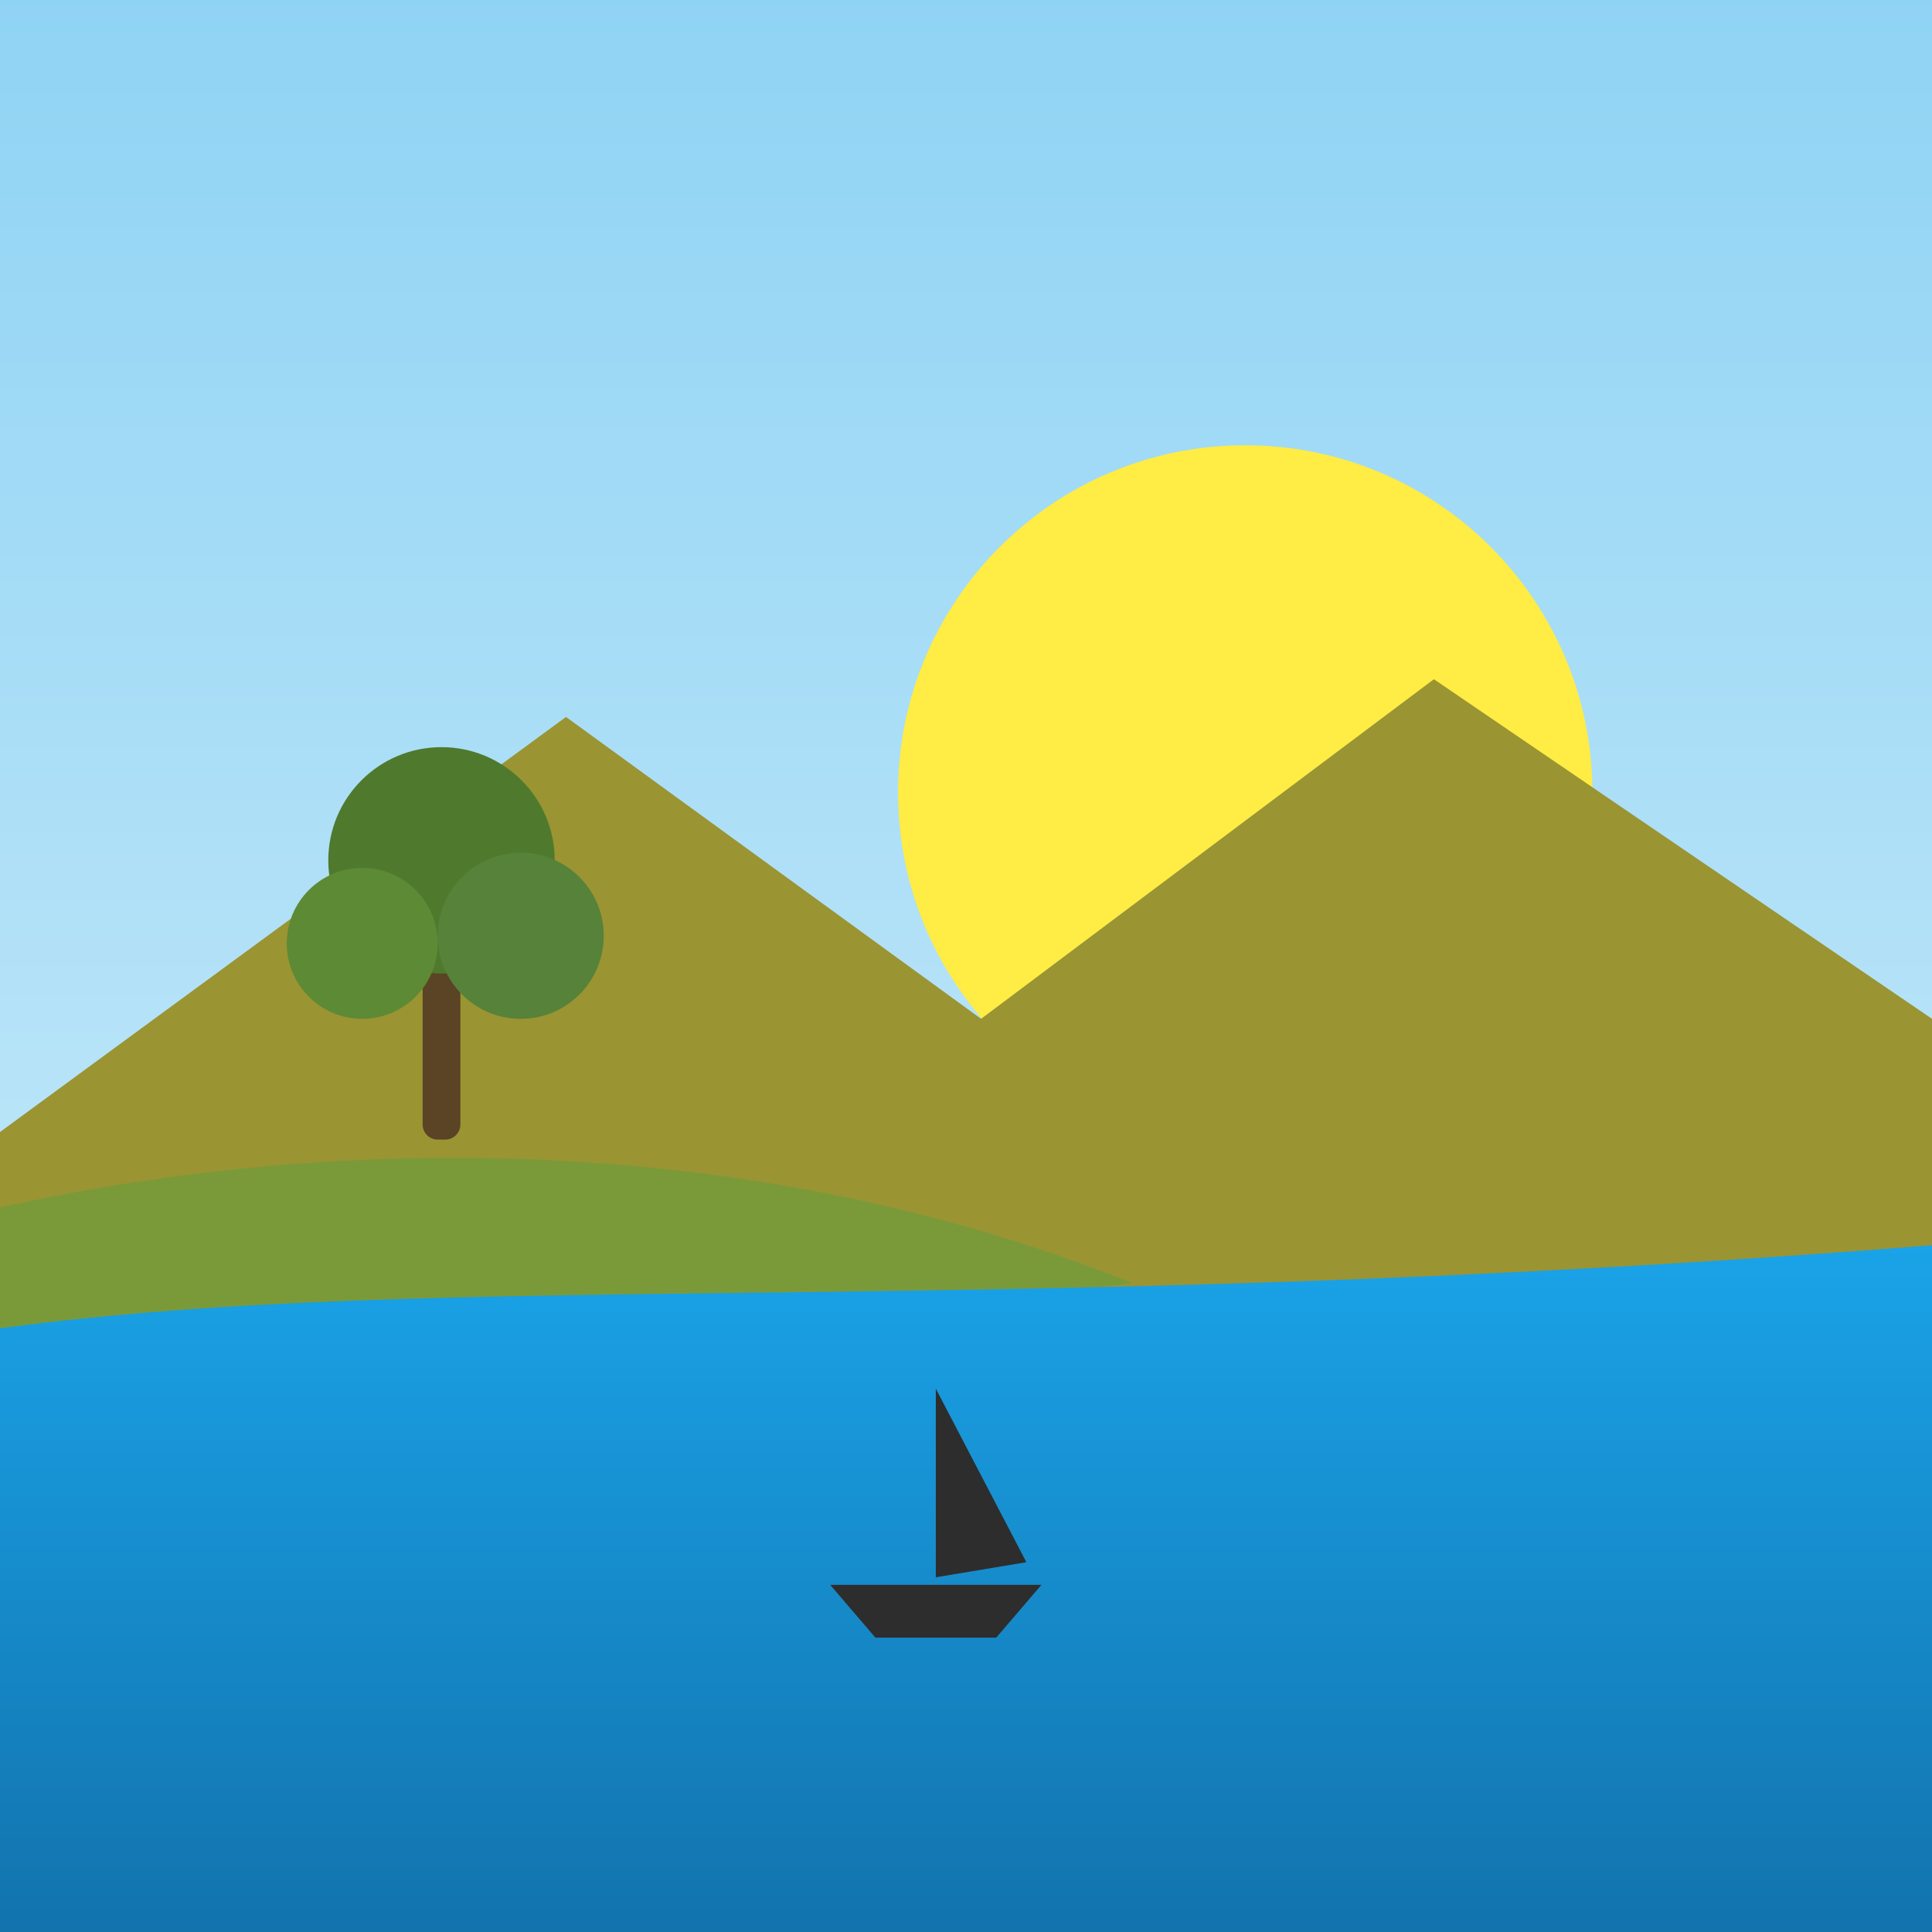
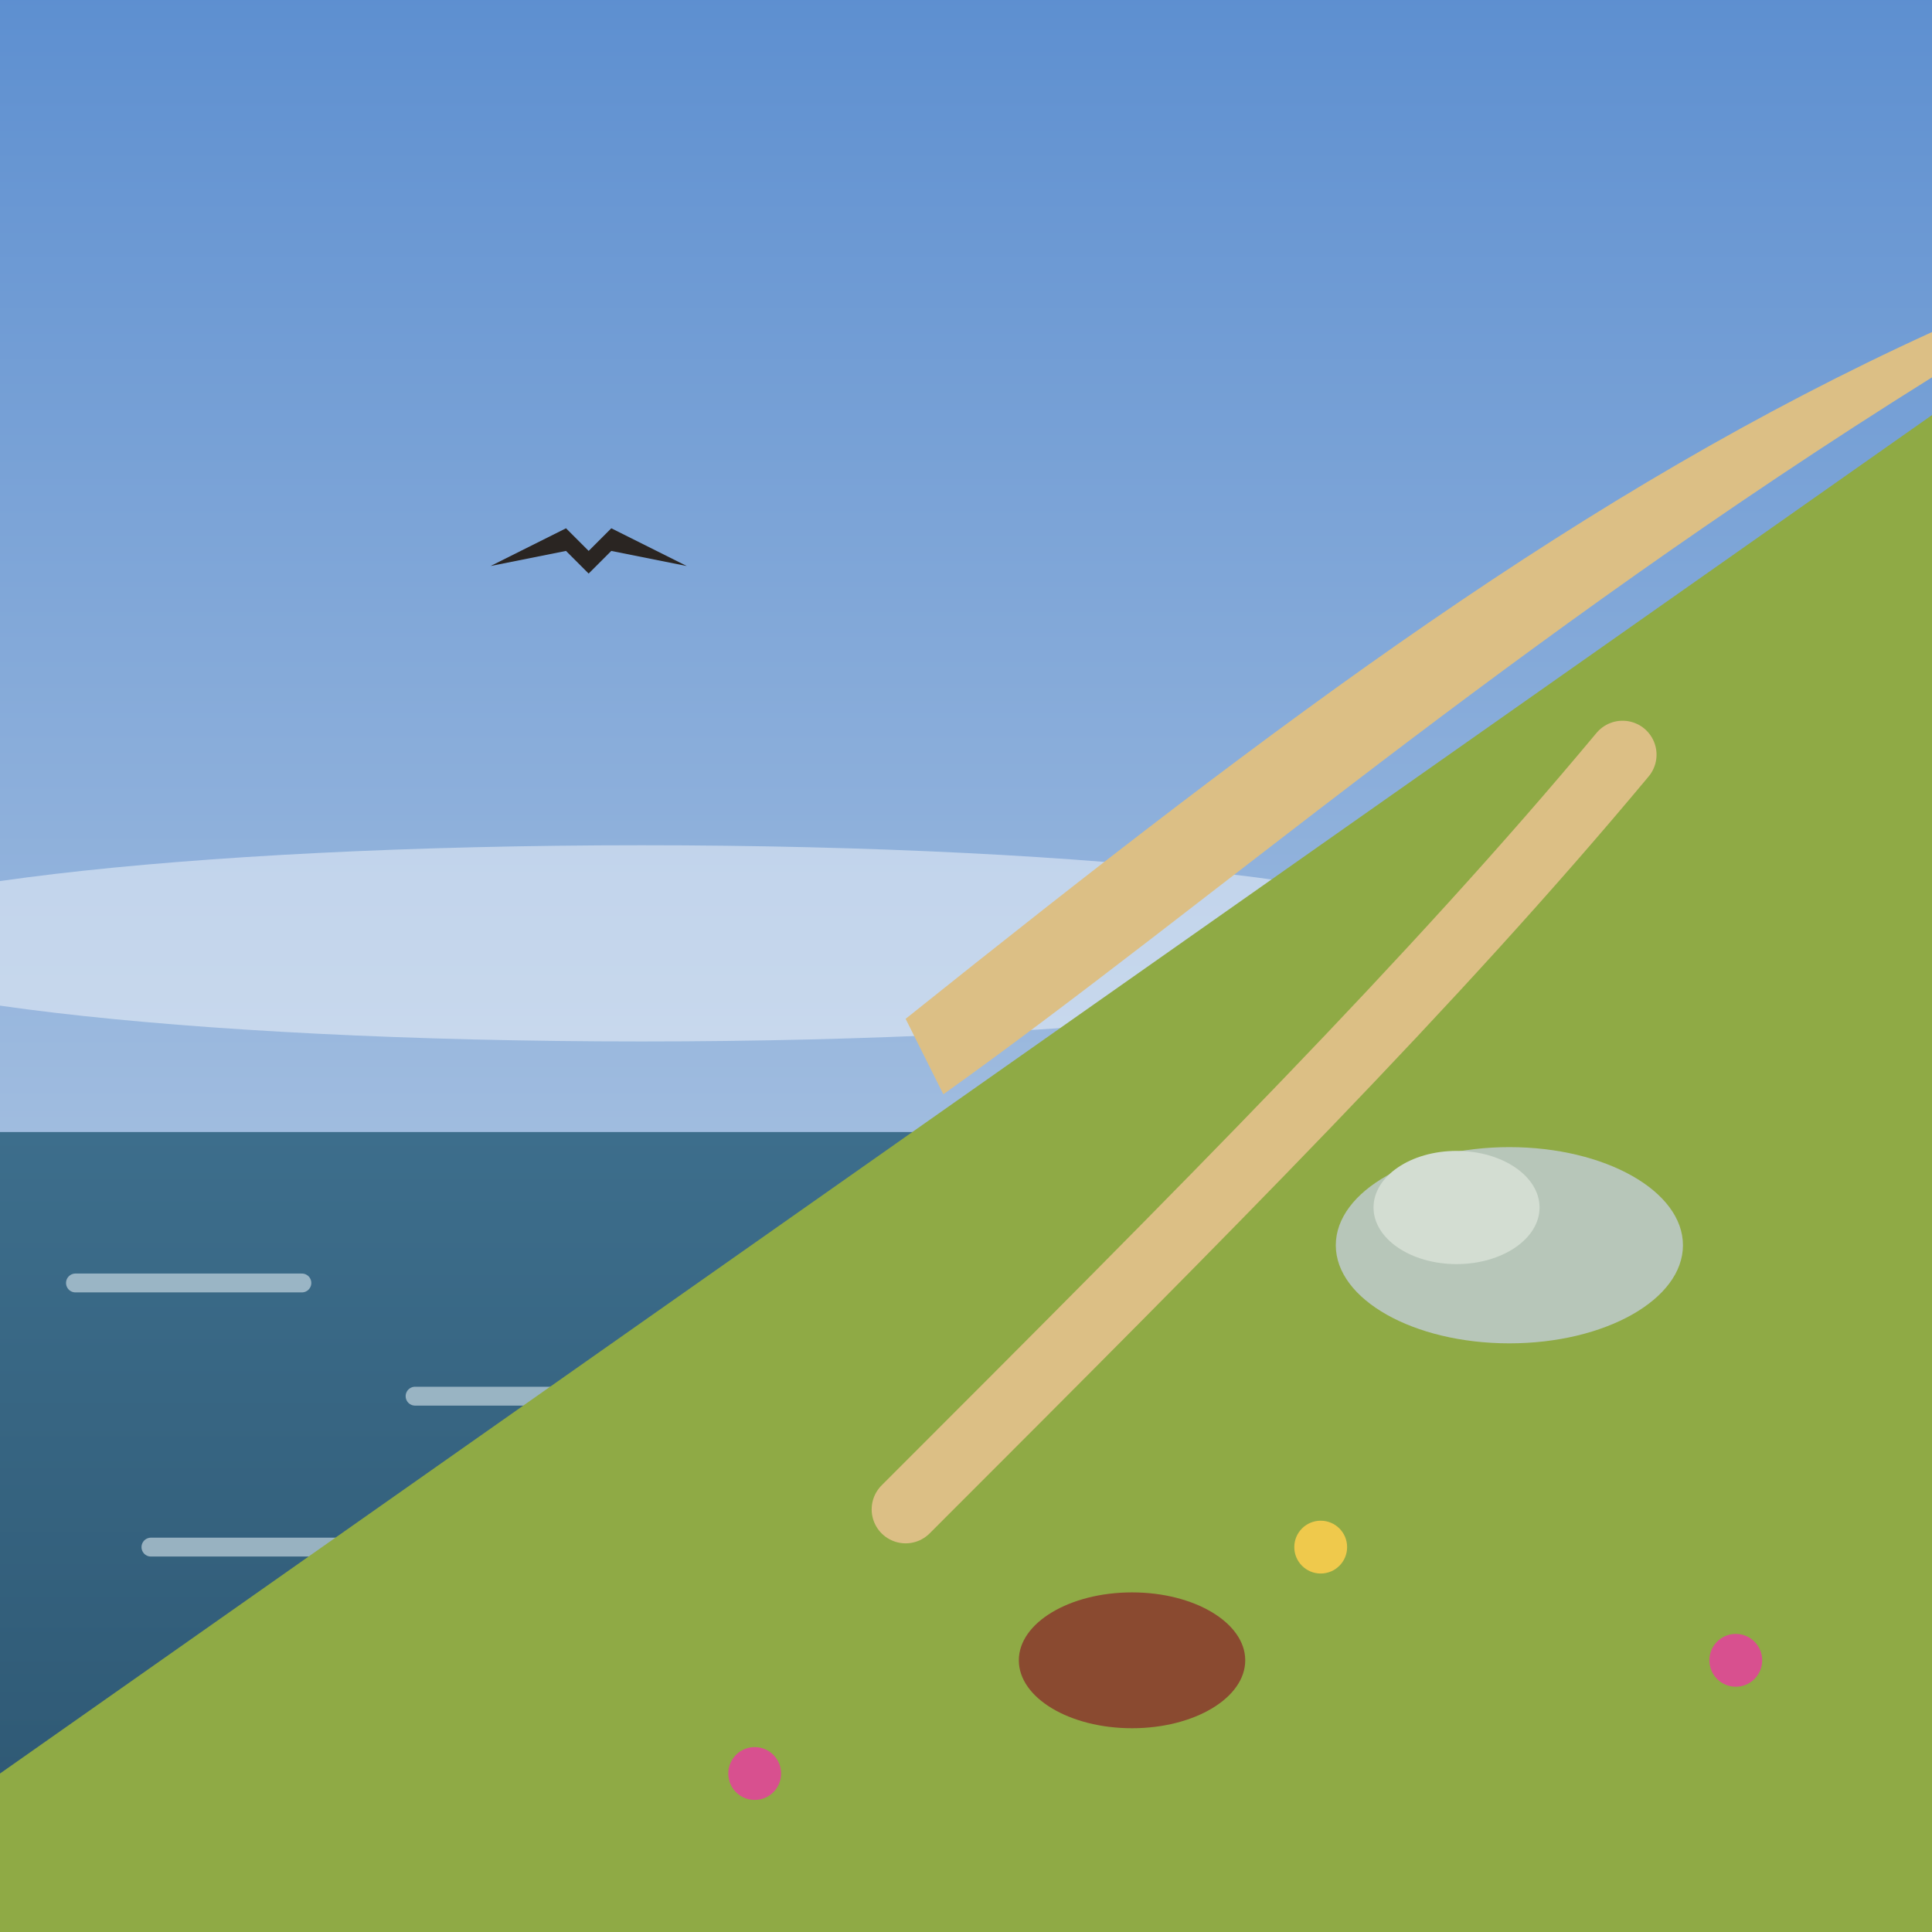
<svg xmlns="http://www.w3.org/2000/svg" viewBox="0 0 512 512">
  <defs>
    <linearGradient id="s" x1="0" y1="0" x2="0" y2="1">
-       <stop offset="0" stop-color="#8fd3f4" />
-       <stop offset="1" stop-color="#d6f0fb" />
+       <stop offset="0" stop-color="#5d8fd0" />
+       <stop offset="1" stop-color="#cfdcea" />
    </linearGradient>
-     <linearGradient id="l" x1="0" y1="0" x2="0" y2="1">
-       <stop offset="0" stop-color="#1aa3e8" />
-       <stop offset="1" stop-color="#1273ad" />
+     <linearGradient id="o" x1="0" y1="0" x2="0" y2="1">
+       <stop offset="0" stop-color="#3d6e8c" />
+       <stop offset="1" stop-color="#2c5570" />
    </linearGradient>
  </defs>
  <rect width="512" height="512" fill="url(#s)" />
-   <circle cx="330" cy="210" r="92" fill="#ffec45" />
-   <path d="M0 300 L150 190 L260 270 L380 180 L512 270 L512 380 L0 380Z" fill="#9a9432" />
-   <path d="M0 320 C90 300 200 300 300 340 L0 380Z" fill="#7a9a3a" />
-   <rect x="112" y="238" width="10" height="64" rx="4" fill="#5b4326" />
-   <circle cx="117" cy="228" r="30" fill="#4f7a2e" />
-   <circle cx="96" cy="250" r="20" fill="#5d8a34" />
-   <circle cx="138" cy="248" r="22" fill="#56823a" />
-   <path d="M0 352 C120 336 260 350 512 330 L512 512 L0 512Z" fill="url(#l)" />
-   <path d="M220 420 L276 420 L264 434 L232 434Z" fill="#2d2d2d" />
-   <path d="M248 418 L248 368 L272 414Z" fill="#2d2d2d" />
+   <ellipse cx="170" cy="250" rx="220" ry="26" fill="#fff" opacity=".45" />
+   <rect x="0" y="300" width="300" height="212" fill="url(#o)" />
+   <path d="M20 340h60M110 370h70M40 410h90" stroke="#dbe8ee" stroke-width="5" stroke-linecap="round" opacity=".6" />
+   <path d="M0 470 L512 110 L512 512 L0 512Z" fill="#8faa45" />
+   <path d="M250 290 C320 240 400 170 512 100 L512 88 C420 130 340 190 240 270Z" fill="#dcbf85" />
+   <path d="M430 200 C380 260 320 320 240 400" stroke="#dcbf85" stroke-width="18" fill="none" stroke-linecap="round" />
+   <ellipse cx="400" cy="330" rx="46" ry="26" fill="#b7c6b9" />
+   <ellipse cx="386" cy="320" rx="22" ry="15" fill="#d3ddd2" />
+   <ellipse cx="300" cy="440" rx="30" ry="18" fill="#8a4a30" />
+   <circle cx="200" cy="470" r="7" fill="#d8508f" />
+   <circle cx="350" cy="410" r="7" fill="#efc94c" />
+   <circle cx="460" cy="440" r="7" fill="#d8508f" />
+   <path d="M130 150 L150 140 L156 146 L162 140 L182 150 L162 146 L156 152 L150 146Z" fill="#2a2522" />
</svg>
